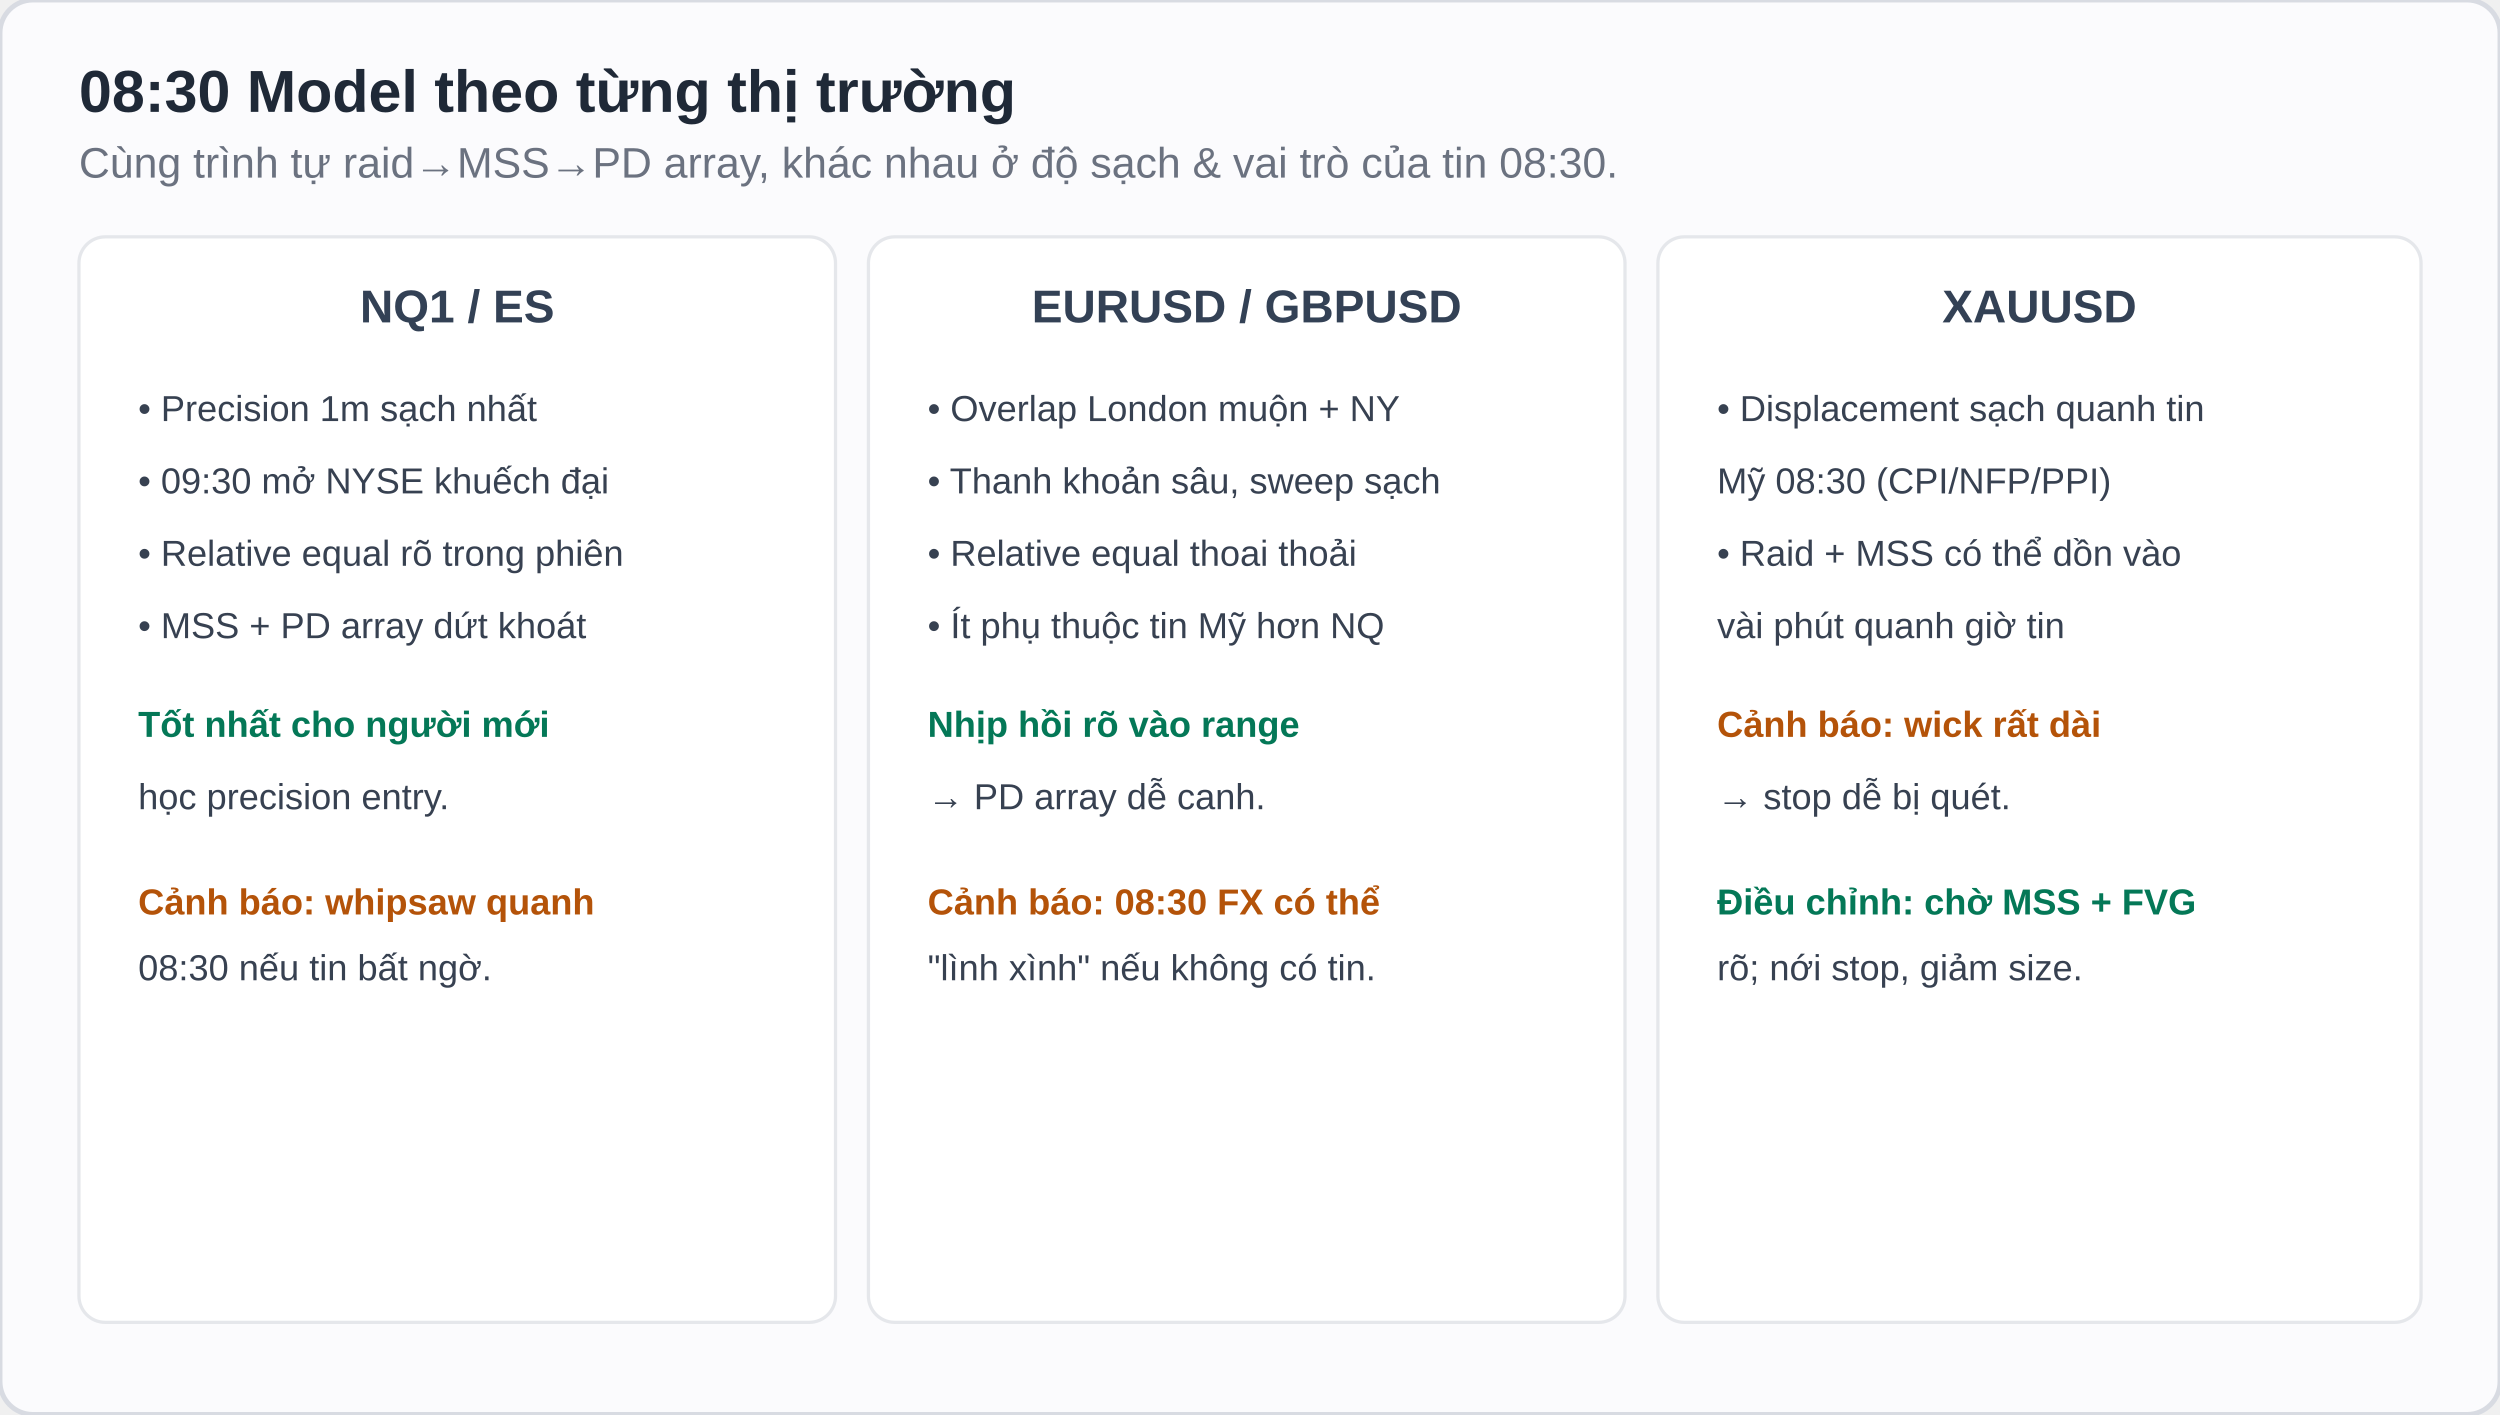
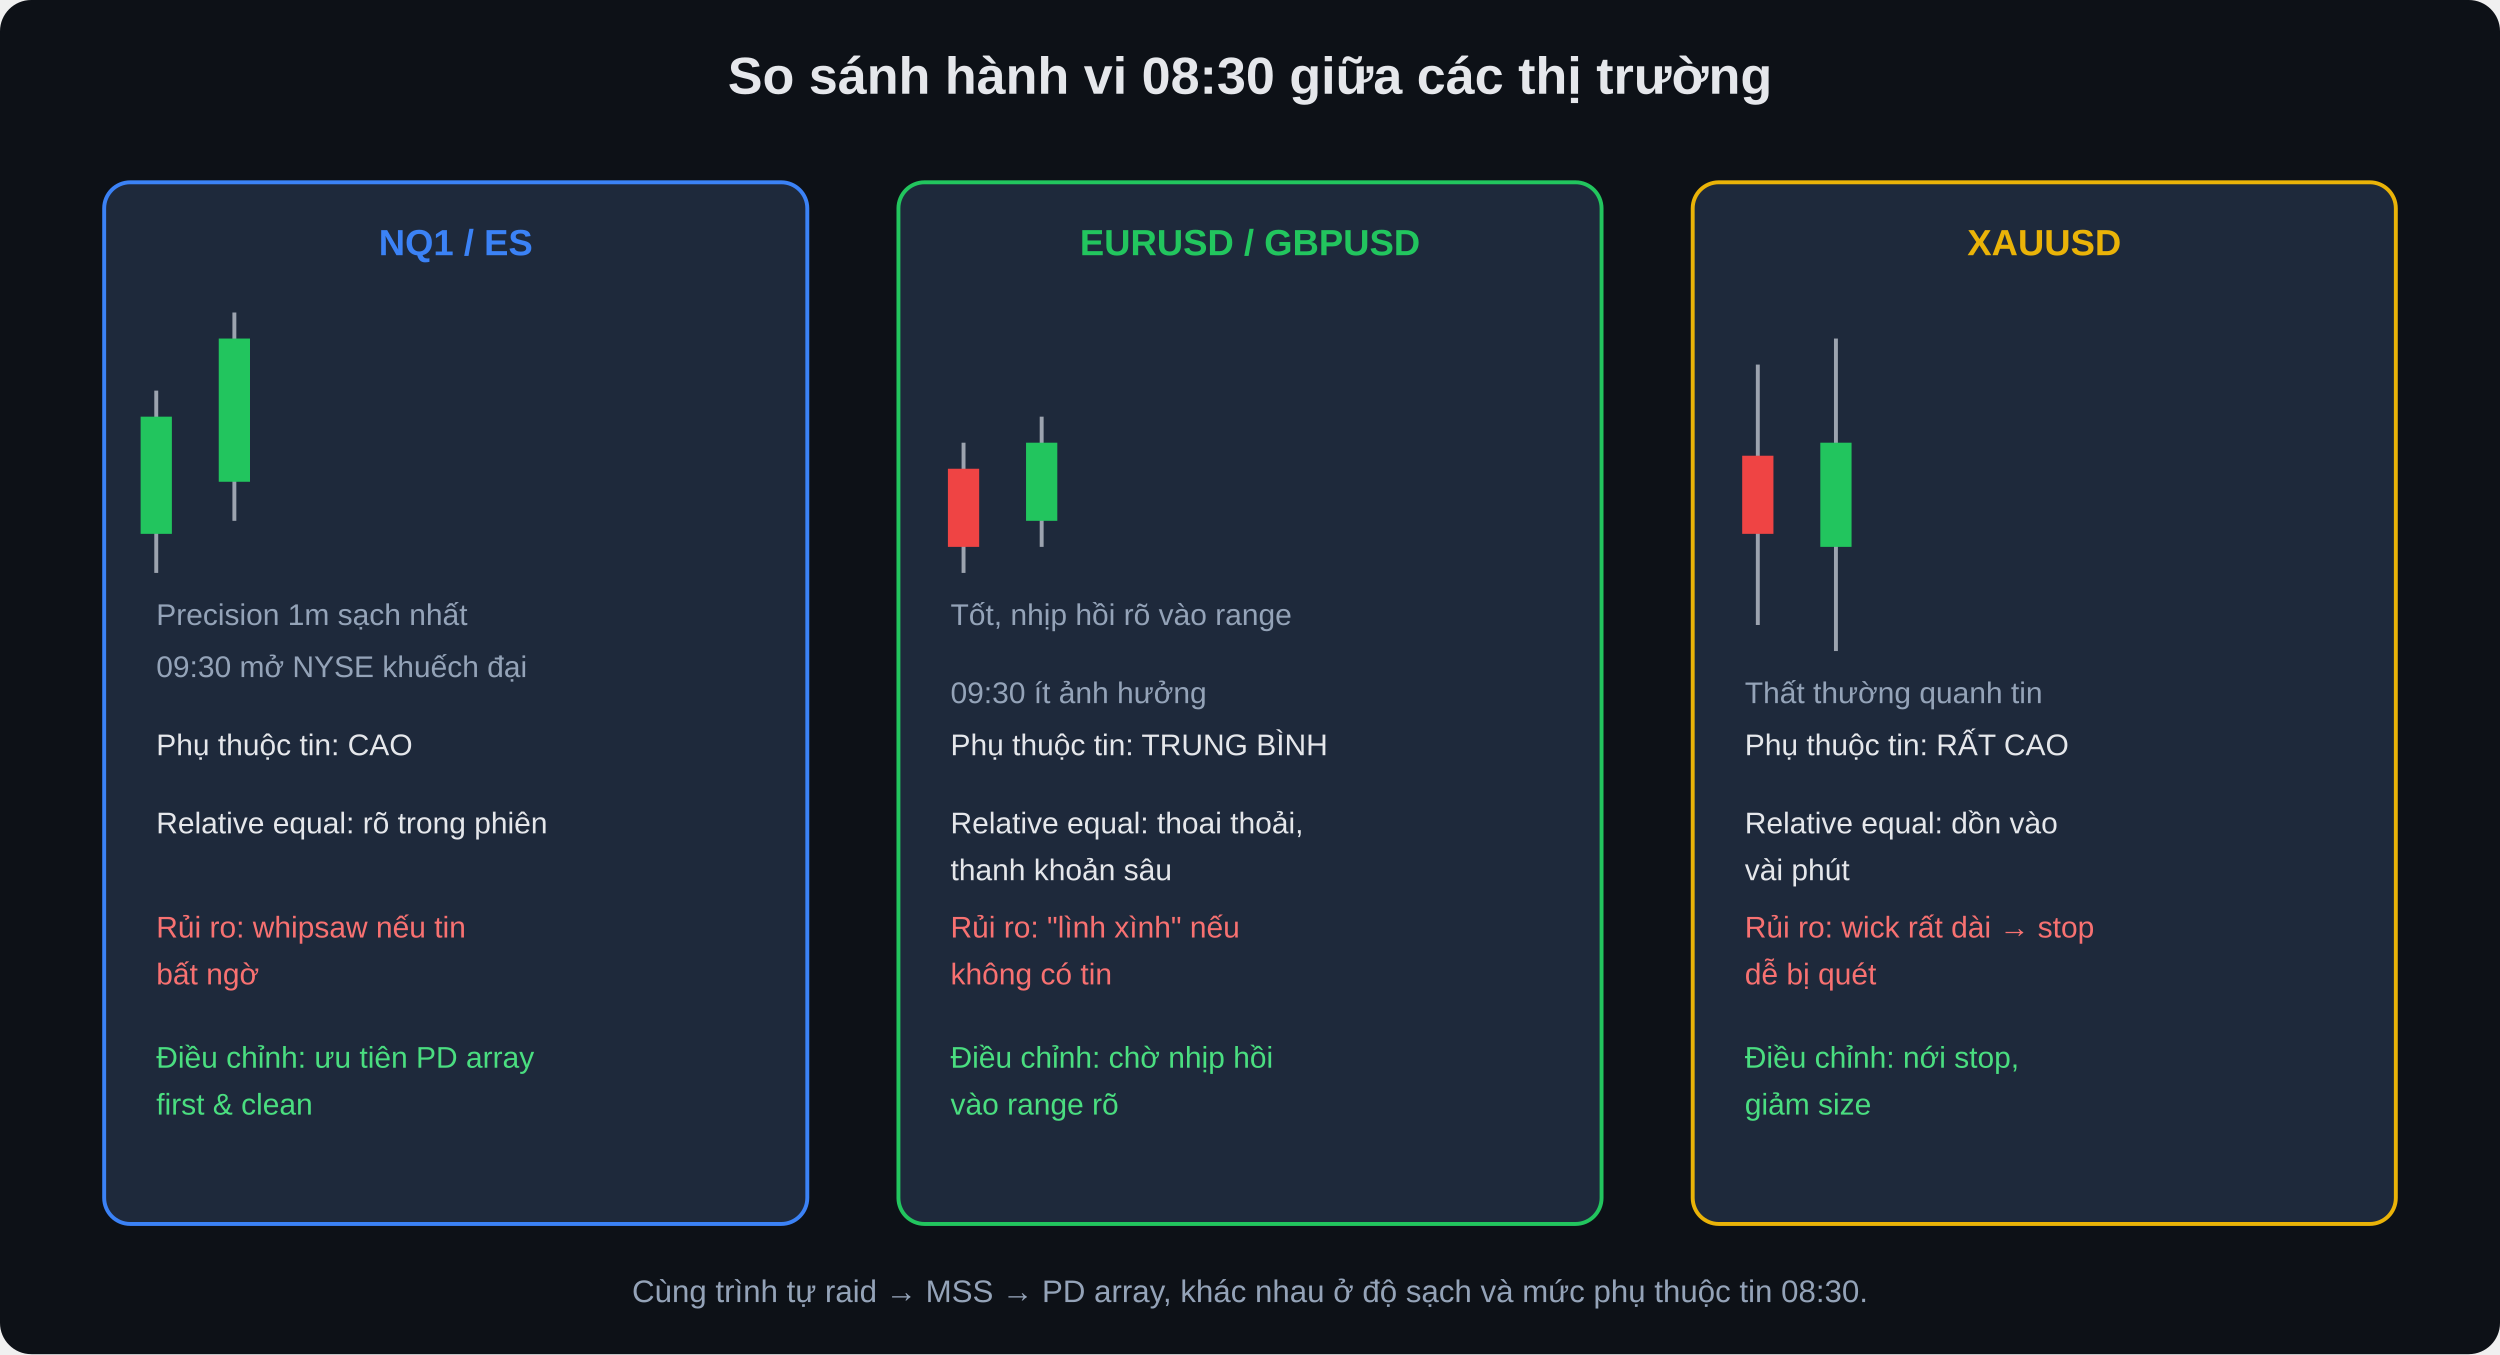
- <svg xmlns="http://www.w3.org/2000/svg" viewBox="0 0 760 430" font-family="'Segoe UI', Arial, sans-serif">
-   <rect x="0" y="0" width="760" height="430" rx="10" fill="#FBFBFD" stroke="#D8DBE2" stroke-width="1.5" />
-   <text x="24" y="34" font-size="18" font-weight="700" fill="#1F2937">08:30 Model theo từng thị trường</text>
-   <text x="24" y="54" font-size="13" fill="#6B7280">Cùng trình tự raid→MSS→PD array, khác nhau ở độ sạch &amp; vai trò của tin 08:30.</text>
-   <rect x="24" y="72" width="230" height="330" rx="8" fill="#FFFFFF" stroke="#E5E7EB" />
-   <text x="139" y="98" font-size="14" font-weight="700" fill="#334155" text-anchor="middle">NQ1 / ES</text>
-   <text x="42" y="128" font-size="11" fill="#374151">• Precision 1m sạch nhất</text>
-   <text x="42" y="150" font-size="11" fill="#374151">• 09:30 mở NYSE khuếch đại</text>
-   <text x="42" y="172" font-size="11" fill="#374151">• Relative equal rõ trong phiên</text>
-   <text x="42" y="194" font-size="11" fill="#374151">• MSS + PD array dứt khoát</text>
-   <text x="42" y="224" font-size="11" font-weight="700" fill="#047857">Tốt nhất cho người mới</text>
-   <text x="42" y="246" font-size="11" fill="#374151">học precision entry.</text>
-   <text x="42" y="278" font-size="11" font-weight="700" fill="#B45309">Cảnh báo: whipsaw quanh</text>
-   <text x="42" y="298" font-size="11" fill="#374151">08:30 nếu tin bất ngờ.</text>
-   <rect x="264" y="72" width="230" height="330" rx="8" fill="#FFFFFF" stroke="#E5E7EB" />
-   <text x="379" y="98" font-size="14" font-weight="700" fill="#334155" text-anchor="middle">EURUSD / GBPUSD</text>
-   <text x="282" y="128" font-size="11" fill="#374151">• Overlap London muộn + NY</text>
-   <text x="282" y="150" font-size="11" fill="#374151">• Thanh khoản sâu, sweep sạch</text>
-   <text x="282" y="172" font-size="11" fill="#374151">• Relative equal thoai thoải</text>
-   <text x="282" y="194" font-size="11" fill="#374151">• Ít phụ thuộc tin Mỹ hơn NQ</text>
-   <text x="282" y="224" font-size="11" font-weight="700" fill="#047857">Nhịp hồi rõ vào range</text>
-   <text x="282" y="246" font-size="11" fill="#374151">→ PD array dễ canh.</text>
-   <text x="282" y="278" font-size="11" font-weight="700" fill="#B45309">Cảnh báo: 08:30 FX có thể</text>
-   <text x="282" y="298" font-size="11" fill="#374151">"lình xình" nếu không có tin.</text>
-   <rect x="504" y="72" width="232" height="330" rx="8" fill="#FFFFFF" stroke="#E5E7EB" />
-   <text x="620" y="98" font-size="14" font-weight="700" fill="#334155" text-anchor="middle">XAUUSD</text>
-   <text x="522" y="128" font-size="11" fill="#374151">• Displacement sạch quanh tin</text>
-   <text x="522" y="150" font-size="11" fill="#374151">  Mỹ 08:30 (CPI/NFP/PPI)</text>
-   <text x="522" y="172" font-size="11" fill="#374151">• Raid + MSS có thể dồn vào</text>
-   <text x="522" y="194" font-size="11" fill="#374151">  vài phút quanh giờ tin</text>
-   <text x="522" y="224" font-size="11" font-weight="700" fill="#B45309">Cảnh báo: wick rất dài</text>
-   <text x="522" y="246" font-size="11" fill="#374151">→ stop dễ bị quét.</text>
-   <text x="522" y="278" font-size="11" font-weight="700" fill="#047857">Điều chỉnh: chờ MSS + FVG</text>
-   <text x="522" y="298" font-size="11" fill="#374151">rõ; nới stop, giảm size.</text>
+ <svg xmlns="http://www.w3.org/2000/svg" viewBox="0 0 960 520" font-family="Segoe UI, Arial, sans-serif">
+   <rect width="960" height="520" rx="12" fill="#0d1117" />
+   <text x="480" y="36" font-size="20" font-weight="700" fill="#e5e7eb" text-anchor="middle">So sánh hành vi 08:30 giữa các thị trường</text>
+   <rect x="40" y="70" width="270" height="400" rx="10" fill="#1e293b" stroke="#3b82f6" stroke-width="1.5" />
+   <text x="175" y="98" font-size="14" font-weight="700" fill="#3b82f6" text-anchor="middle">NQ1 / ES</text>
+   <line x1="60" y1="150" x2="60" y2="220" stroke="#9ca3af" stroke-width="1.5" />
+   <rect x="54" y="160" width="12" height="45" fill="#22c55e" />
+   <line x1="90" y1="120" x2="90" y2="200" stroke="#9ca3af" stroke-width="1.5" />
+   <rect x="84" y="130" width="12" height="55" fill="#22c55e" />
+   <text x="60" y="240" font-size="11.5" fill="#94a3b8" text-anchor="start">Precision 1m sạch nhất</text>
+   <text x="60" y="260" font-size="11.5" fill="#94a3b8" text-anchor="start">09:30 mở NYSE khuếch đại</text>
+   <text x="60" y="290" font-size="11.5" fill="#e5e7eb" text-anchor="start">Phụ thuộc tin: CAO</text>
+   <text x="60" y="320" font-size="11.5" fill="#e5e7eb" text-anchor="start">Relative equal: rõ trong phiên</text>
+   <text x="60" y="360" font-size="11.5" fill="#f87171" text-anchor="start">Rủi ro: whipsaw nếu tin</text>
+   <text x="60" y="378" font-size="11.5" fill="#f87171" text-anchor="start">bất ngờ</text>
+   <text x="60" y="410" font-size="11.5" fill="#4ade80" text-anchor="start">Điều chỉnh: ưu tiên PD array</text>
+   <text x="60" y="428" font-size="11.5" fill="#4ade80" text-anchor="start">first &amp; clean</text>
+   <rect x="345" y="70" width="270" height="400" rx="10" fill="#1e293b" stroke="#22c55e" stroke-width="1.5" />
+   <text x="480" y="98" font-size="14" font-weight="700" fill="#22c55e" text-anchor="middle">EURUSD / GBPUSD</text>
+   <line x1="370" y1="170" x2="370" y2="220" stroke="#9ca3af" stroke-width="1.5" />
+   <rect x="364" y="180" width="12" height="30" fill="#ef4444" />
+   <line x1="400" y1="160" x2="400" y2="210" stroke="#9ca3af" stroke-width="1.5" />
+   <rect x="394" y="170" width="12" height="30" fill="#22c55e" />
+   <text x="365" y="240" font-size="11.5" fill="#94a3b8" text-anchor="start">Tốt, nhịp hồi rõ vào range</text>
+   <text x="365" y="270" font-size="11.5" fill="#94a3b8" text-anchor="start">09:30 ít ảnh hưởng</text>
+   <text x="365" y="290" font-size="11.5" fill="#e5e7eb" text-anchor="start">Phụ thuộc tin: TRUNG BÌNH</text>
+   <text x="365" y="320" font-size="11.5" fill="#e5e7eb" text-anchor="start">Relative equal: thoai thoải,</text>
+   <text x="365" y="338" font-size="11.5" fill="#e5e7eb" text-anchor="start">thanh khoản sâu</text>
+   <text x="365" y="360" font-size="11.5" fill="#f87171" text-anchor="start">Rủi ro: "lình xình" nếu</text>
+   <text x="365" y="378" font-size="11.5" fill="#f87171" text-anchor="start">không có tin</text>
+   <text x="365" y="410" font-size="11.5" fill="#4ade80" text-anchor="start">Điều chỉnh: chờ nhịp hồi</text>
+   <text x="365" y="428" font-size="11.5" fill="#4ade80" text-anchor="start">vào range rõ</text>
+   <rect x="650" y="70" width="270" height="400" rx="10" fill="#1e293b" stroke="#eab308" stroke-width="1.5" />
+   <text x="785" y="98" font-size="14" font-weight="700" fill="#eab308" text-anchor="middle">XAUUSD</text>
+   <line x1="675" y1="140" x2="675" y2="240" stroke="#9ca3af" stroke-width="1.5" />
+   <rect x="669" y="175" width="12" height="30" fill="#ef4444" />
+   <line x1="705" y1="130" x2="705" y2="250" stroke="#9ca3af" stroke-width="1.5" />
+   <rect x="699" y="170" width="12" height="40" fill="#22c55e" />
+   <text x="670" y="270" font-size="11.5" fill="#94a3b8" text-anchor="start">Thất thường quanh tin</text>
+   <text x="670" y="290" font-size="11.5" fill="#e5e7eb" text-anchor="start">Phụ thuộc tin: RẤT CAO</text>
+   <text x="670" y="320" font-size="11.5" fill="#e5e7eb" text-anchor="start">Relative equal: dồn vào</text>
+   <text x="670" y="338" font-size="11.5" fill="#e5e7eb" text-anchor="start">vài phút</text>
+   <text x="670" y="360" font-size="11.5" fill="#f87171" text-anchor="start">Rủi ro: wick rất dài → stop</text>
+   <text x="670" y="378" font-size="11.5" fill="#f87171" text-anchor="start">dễ bị quét</text>
+   <text x="670" y="410" font-size="11.5" fill="#4ade80" text-anchor="start">Điều chỉnh: nới stop,</text>
+   <text x="670" y="428" font-size="11.5" fill="#4ade80" text-anchor="start">giảm size</text>
+   <text x="480" y="500" font-size="12" fill="#94a3b8" text-anchor="middle">Cùng trình tự raid → MSS → PD array, khác nhau ở độ sạch và mức phụ thuộc tin 08:30.</text>
</svg>
